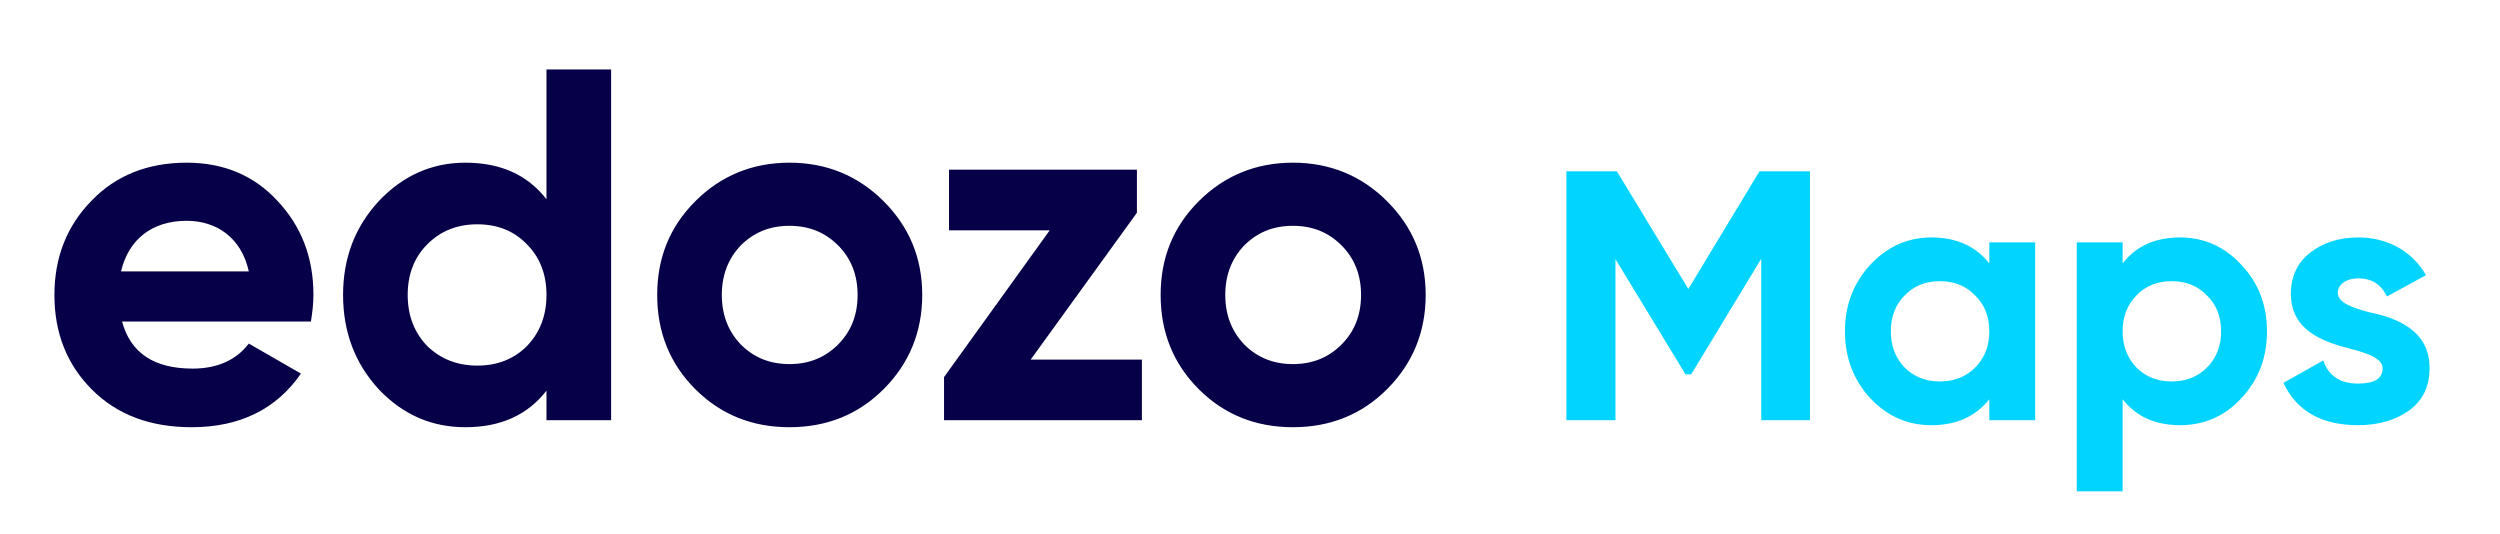
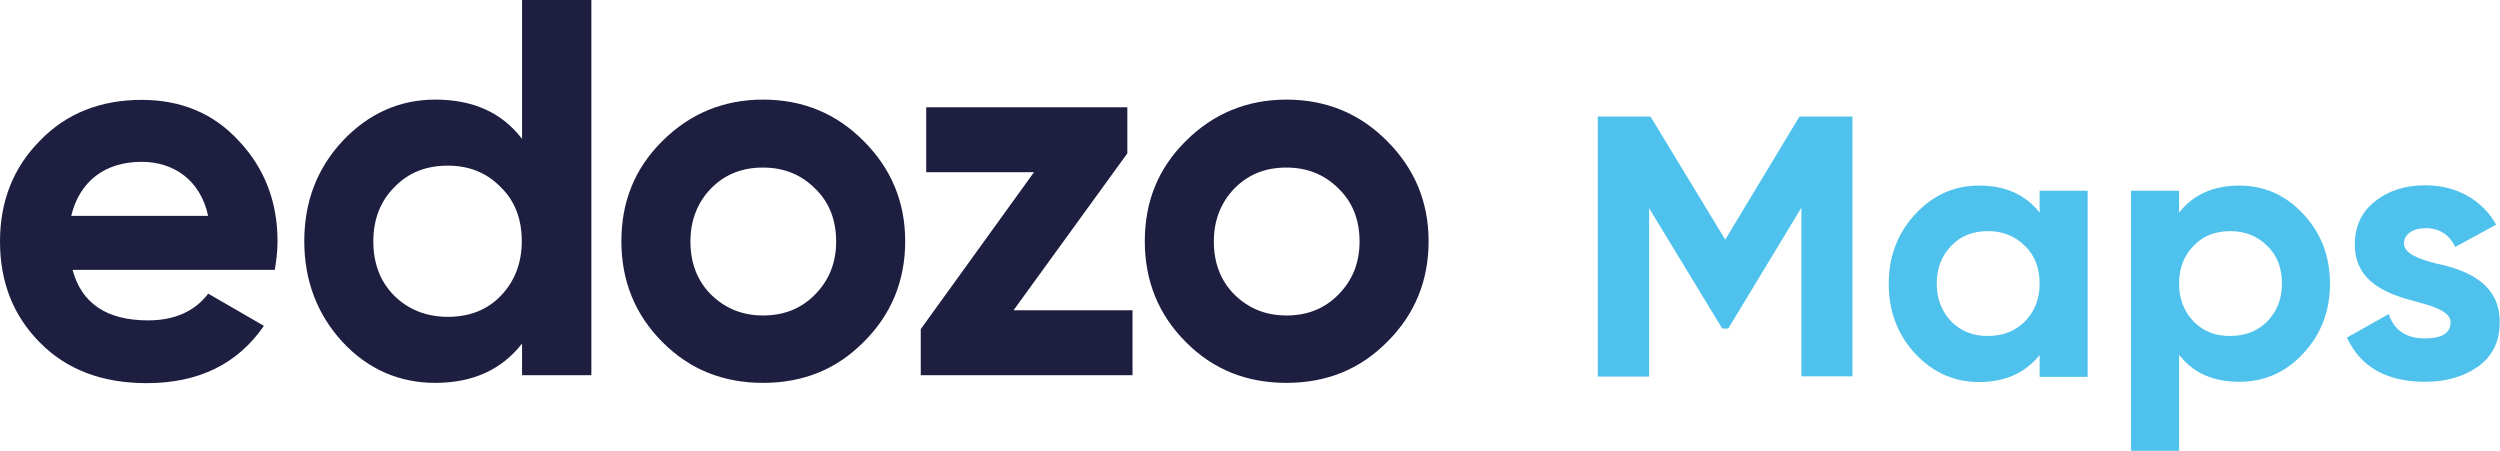
- <svg xmlns="http://www.w3.org/2000/svg" width="150" height="32" viewBox="0 0 150 33" fill="none">
-   <path d="M16.895 19.893c.093-.589.155-1.116.155-1.643 0-2.325-.744-4.247-2.232-5.828-1.457-1.581-3.348-2.356-5.611-2.356-2.387 0-4.371.775-5.89 2.356-1.52 1.55-2.294 3.503-2.294 5.828 0 2.356.775 4.309 2.325 5.859 1.55 1.55 3.596 2.325 6.169 2.325 2.976 0 5.239-1.116 6.758-3.317l-3.224-1.86c-.775 1.023-1.953 1.55-3.472 1.55-2.387 0-3.844-.961-4.371-2.914h11.687Zm-11.75-3.1c.466-1.984 1.923-3.131 4.062-3.131 1.829 0 3.379 1.023 3.844 3.131H5.146Zm26.325-4.464c-1.178-1.519-2.852-2.263-5.022-2.263-2.078 0-3.875.806-5.363 2.387-1.457 1.581-2.201 3.503-2.201 5.797 0 2.294.744 4.247 2.2 5.828 1.489 1.581 3.287 2.356 5.364 2.356 2.17 0 3.843-.744 5.022-2.263V26h3.999V4.3h-4v8.029Zm-7.378 9.083c-.806-.837-1.21-1.891-1.21-3.162s.404-2.325 1.21-3.131c.837-.837 1.86-1.24 3.1-1.24s2.263.403 3.069 1.24c.806.806 1.209 1.86 1.209 3.131 0 1.271-.403 2.325-1.21 3.162-.805.806-1.828 1.209-3.068 1.209s-2.263-.403-3.1-1.209Zm28.24 2.666c1.58-1.581 2.387-3.534 2.387-5.828 0-2.294-.806-4.216-2.387-5.797-1.581-1.581-3.534-2.387-5.828-2.387-2.294 0-4.247.806-5.828 2.387-1.581 1.581-2.356 3.503-2.356 5.797 0 2.294.775 4.247 2.356 5.828 1.58 1.581 3.534 2.356 5.828 2.356 2.294 0 4.247-.775 5.828-2.356Zm-8.835-2.759c-.775-.806-1.178-1.829-1.178-3.069s.403-2.263 1.178-3.069c.806-.806 1.798-1.209 3.007-1.209s2.2.403 3.007 1.209c.806.806 1.209 1.829 1.209 3.069s-.403 2.263-1.21 3.069c-.805.806-1.797 1.209-3.006 1.209-1.21 0-2.201-.403-3.007-1.209Zm24.505-8.153V10.5H56.377v3.751h6.231l-6.54 9.083V26h12.244v-3.751H61.43l6.572-9.083Zm15.481 10.912c1.581-1.581 2.387-3.534 2.387-5.828 0-2.294-.806-4.216-2.387-5.797-1.58-1.581-3.534-2.387-5.828-2.387-2.294 0-4.247.806-5.828 2.387-1.58 1.581-2.356 3.503-2.356 5.797 0 2.294.775 4.247 2.356 5.828 1.581 1.581 3.534 2.356 5.828 2.356 2.294 0 4.247-.775 5.828-2.356Zm-8.835-2.759c-.775-.806-1.178-1.829-1.178-3.069s.403-2.263 1.178-3.069c.806-.806 1.798-1.209 3.007-1.209 1.21 0 2.201.403 3.007 1.209s1.21 1.829 1.21 3.069-.404 2.263-1.21 3.069c-.806.806-1.798 1.209-3.007 1.209s-2.2-.403-3.007-1.209Z" fill="#060048" />
-   <path d="m106.523 10.6-4.4 7.282-4.422-7.282h-3.124V26h3.036v-9.966l4.334 7.128h.352l4.334-7.15V26h3.014V10.6h-3.124Zm14.222 5.698c-.858-1.078-2.046-1.606-3.586-1.606-1.474 0-2.728.572-3.784 1.694-1.034 1.122-1.562 2.486-1.562 4.114 0 1.628.528 3.014 1.562 4.136 1.056 1.122 2.31 1.672 3.784 1.672 1.54 0 2.728-.528 3.586-1.606V26h2.838V15h-2.838v1.298Zm-5.236 6.446c-.572-.594-.858-1.342-.858-2.244 0-.902.286-1.65.858-2.222.572-.594 1.298-.88 2.178-.88.88 0 1.606.286 2.178.88.594.572.88 1.32.88 2.222 0 .902-.286 1.65-.88 2.244-.572.572-1.298.858-2.178.858-.88 0-1.606-.286-2.178-.858Zm17.049-8.052c-1.54 0-2.728.528-3.564 1.606V15h-2.838v15.4h2.838v-5.698c.836 1.078 2.024 1.606 3.564 1.606 1.474 0 2.75-.55 3.784-1.672 1.056-1.122 1.584-2.508 1.584-4.136 0-1.628-.528-2.992-1.584-4.114-1.034-1.122-2.31-1.694-3.784-1.694Zm-2.706 8.052c-.572-.594-.858-1.342-.858-2.244 0-.902.286-1.65.858-2.222.572-.594 1.298-.88 2.178-.88.88 0 1.606.286 2.178.88.594.572.88 1.32.88 2.222 0 .902-.286 1.65-.88 2.244-.572.572-1.298.858-2.178.858-.88 0-1.606-.286-2.178-.858Zm12.457-4.62c0-.55.55-.902 1.276-.902.814 0 1.408.374 1.76 1.122l2.42-1.32c-.858-1.496-2.398-2.332-4.18-2.332-1.188 0-2.178.308-2.992.946-.792.616-1.188 1.474-1.188 2.552 0 2.288 2.046 2.97 3.674 3.388 1.122.286 2.002.616 2.002 1.21 0 .638-.506.946-1.518.946-1.122 0-1.826-.484-2.156-1.43l-2.464 1.386c.814 1.738 2.354 2.618 4.62 2.618 1.254 0 2.31-.308 3.146-.902.858-.616 1.276-1.496 1.276-2.618.022-2.354-2.068-3.124-3.674-3.454-1.122-.286-2.002-.616-2.002-1.21Z" fill="#00D4FF" />
+ <svg xmlns="http://www.w3.org/2000/svg" viewBox="0 0 91.61 16.52">
+   <path fill="#1d1e40" d="M2.66 9.89c.33 1.23 1.25 1.85 2.77 1.85.96 0 1.71-.33 2.2-.98l2.04 1.18c-.96 1.4-2.4 2.1-4.29 2.1-1.63 0-2.93-.49-3.91-1.48C.49 11.58 0 10.34 0 8.85c0-1.48.49-2.71 1.46-3.69.96-1 2.22-1.5 3.73-1.5 1.44 0 2.63.49 3.56 1.5.94 1 1.42 2.22 1.42 3.69 0 .33-.04.67-.1 1.04H2.66zm4.97-1.97c-.29-1.34-1.28-1.99-2.44-1.99-1.36 0-2.28.73-2.58 1.98h5.02zM19.13 0h2.54v13.75h-2.54v-1.16c-.75.96-1.81 1.44-3.18 1.44-1.31 0-2.46-.49-3.4-1.5-.92-1-1.4-2.24-1.4-3.69 0-1.45.47-2.67 1.4-3.67.94-1 2.08-1.52 3.4-1.52 1.38 0 2.44.47 3.18 1.44V0zm-2.72 11.61c.79 0 1.44-.25 1.94-.77.51-.53.77-1.2.77-2 0-.81-.25-1.48-.77-1.98-.51-.53-1.16-.79-1.94-.79-.79 0-1.44.25-1.96.79-.51.51-.77 1.18-.77 1.98 0 .81.25 1.48.77 2 .52.51 1.18.77 1.96.77zM27.96 14.03c-1.46 0-2.69-.49-3.69-1.5-1-1-1.5-2.24-1.5-3.69 0-1.45.49-2.67 1.5-3.67 1-1 2.24-1.52 3.69-1.52 1.46 0 2.69.51 3.69 1.52 1 1 1.52 2.22 1.52 3.67 0 1.45-.51 2.69-1.52 3.69-1 1.01-2.23 1.5-3.69 1.5zm0-2.47c.77 0 1.4-.25 1.91-.77s.77-1.16.77-1.94-.25-1.44-.77-1.94c-.51-.51-1.14-.77-1.91-.77s-1.4.25-1.91.77c-.49.51-.75 1.16-.75 1.94s.25 1.44.75 1.94c.52.51 1.15.77 1.91.77zM37.14 11.37h4.36v2.38h-7.76v-1.69l4.15-5.75h-3.95V3.93h7.37v1.69l-4.17 5.75zM47.14 14.03c-1.46 0-2.69-.49-3.69-1.5-1-1-1.5-2.24-1.5-3.69 0-1.45.49-2.67 1.5-3.67 1-1 2.24-1.52 3.69-1.52 1.46 0 2.69.51 3.69 1.52 1 1 1.52 2.22 1.52 3.67 0 1.45-.51 2.69-1.52 3.69-1 1.01-2.23 1.5-3.69 1.5zm0-2.47c.77 0 1.4-.25 1.91-.77s.77-1.16.77-1.94-.25-1.44-.77-1.94c-.51-.51-1.14-.77-1.91-.77s-1.4.25-1.91.77c-.49.51-.75 1.16-.75 1.94s.25 1.44.75 1.94c.52.51 1.14.77 1.91.77z" />
+   <path fill="#4ec2ec" d="m65.94 4.27-2.72 4.51-2.74-4.51h-1.93v9.53h1.88V7.63l2.68 4.41h.22l2.68-4.43v6.18h1.87V4.27h-1.94zM74.74 7.79c-.53-.67-1.27-.99-2.22-.99-.91 0-1.69.35-2.34 1.05-.64.69-.97 1.54-.97 2.55 0 1.01.33 1.87.97 2.56.65.69 1.43 1.04 2.34 1.04.95 0 1.69-.33 2.22-.99v.8h1.76V6.99h-1.76v.8zm-3.24 3.99c-.35-.37-.53-.83-.53-1.39 0-.56.18-1.02.53-1.38.35-.37.8-.54 1.35-.54.54 0 .99.18 1.35.54.37.35.54.82.54 1.38 0 .56-.18 1.02-.54 1.39-.35.35-.8.53-1.35.53-.54.01-.99-.17-1.35-.53zM82.06 6.8c-.95 0-1.69.33-2.21.99v-.8h-1.76v9.53h1.76V13c.52.67 1.25.99 2.21.99.91 0 1.7-.34 2.34-1.04.65-.69.98-1.55.98-2.56s-.33-1.85-.98-2.55c-.64-.69-1.43-1.04-2.34-1.04zm-1.68 4.98c-.35-.37-.53-.83-.53-1.39 0-.56.18-1.02.53-1.38.35-.37.8-.54 1.35-.54.54 0 .99.18 1.35.54.37.35.54.82.54 1.38 0 .56-.18 1.02-.54 1.39-.35.35-.8.53-1.35.53-.55.01-.99-.17-1.35-.53zM88.09 8.92c0-.34.34-.56.79-.56.5 0 .87.23 1.09.69l1.5-.82c-.53-.93-1.48-1.44-2.59-1.44-.74 0-1.35.19-1.85.59-.49.38-.74.91-.74 1.58 0 1.42 1.27 1.84 2.27 2.1.69.18 1.24.38 1.24.75 0 .39-.31.59-.94.59-.69 0-1.13-.3-1.33-.89l-1.53.86c.5 1.08 1.46 1.62 2.86 1.62.78 0 1.43-.19 1.95-.56.53-.38.79-.93.79-1.62.01-1.46-1.28-1.93-2.27-2.14-.69-.17-1.24-.38-1.24-.75z" />
</svg>
